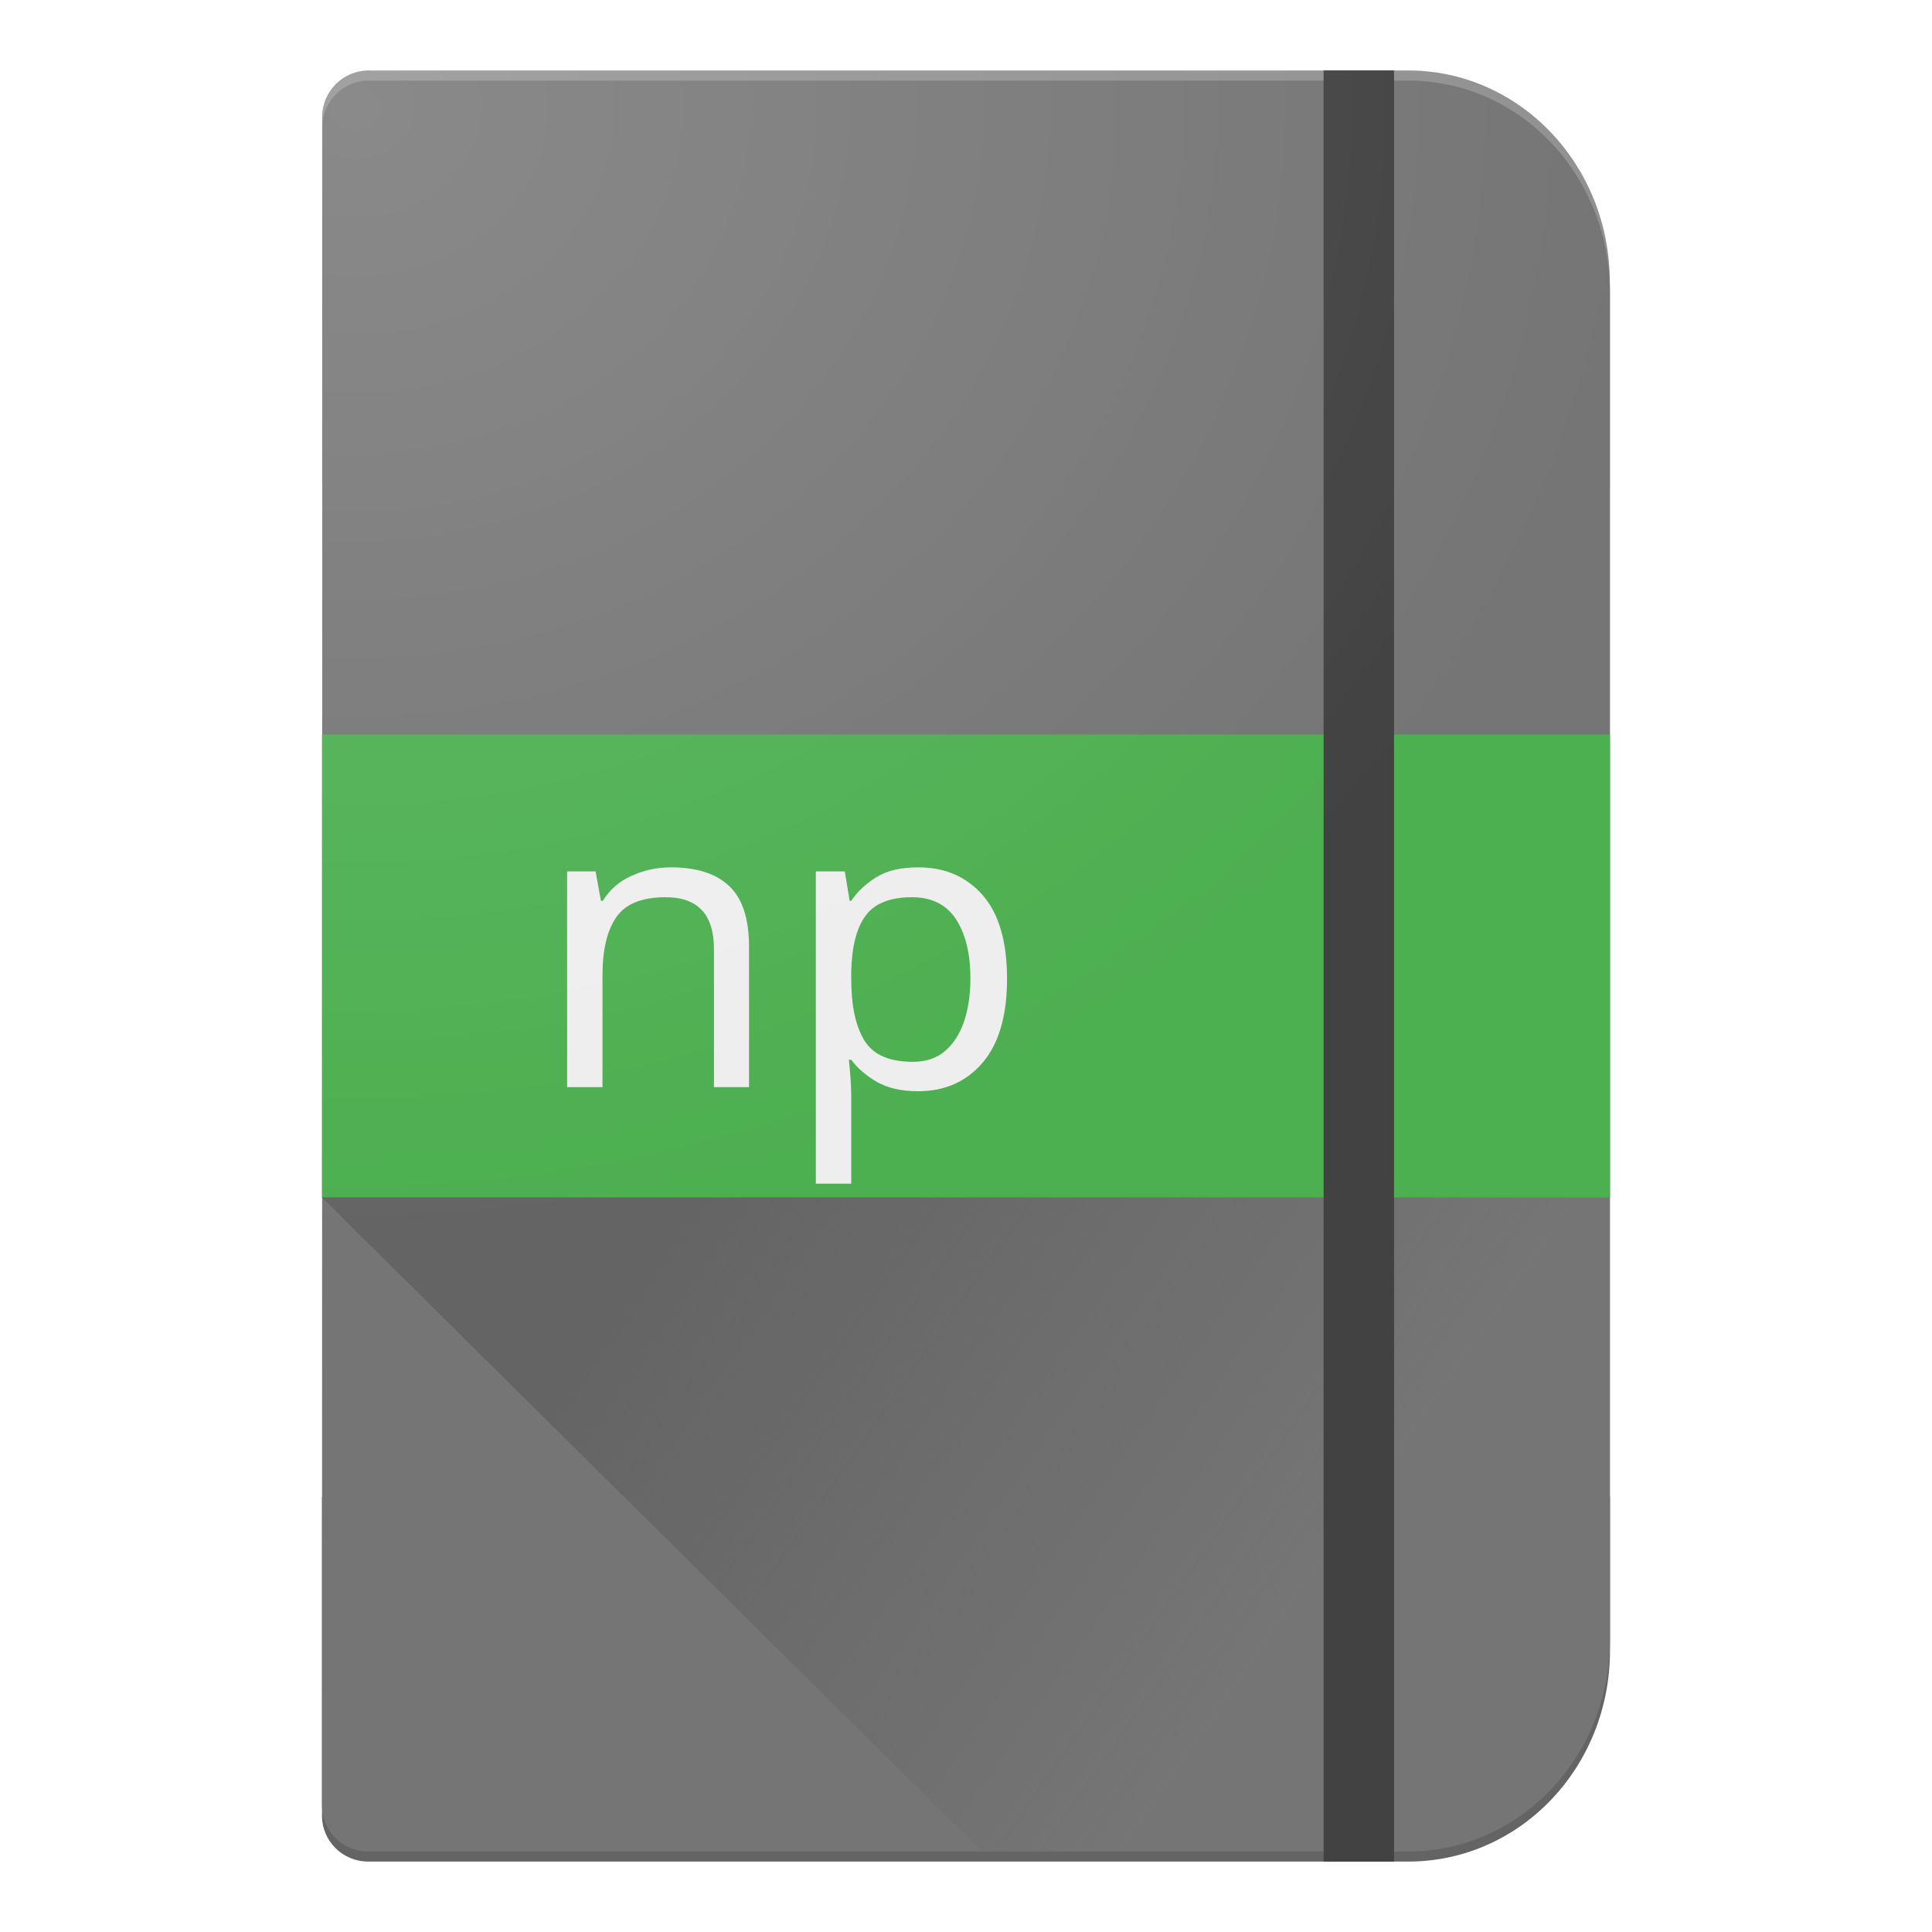
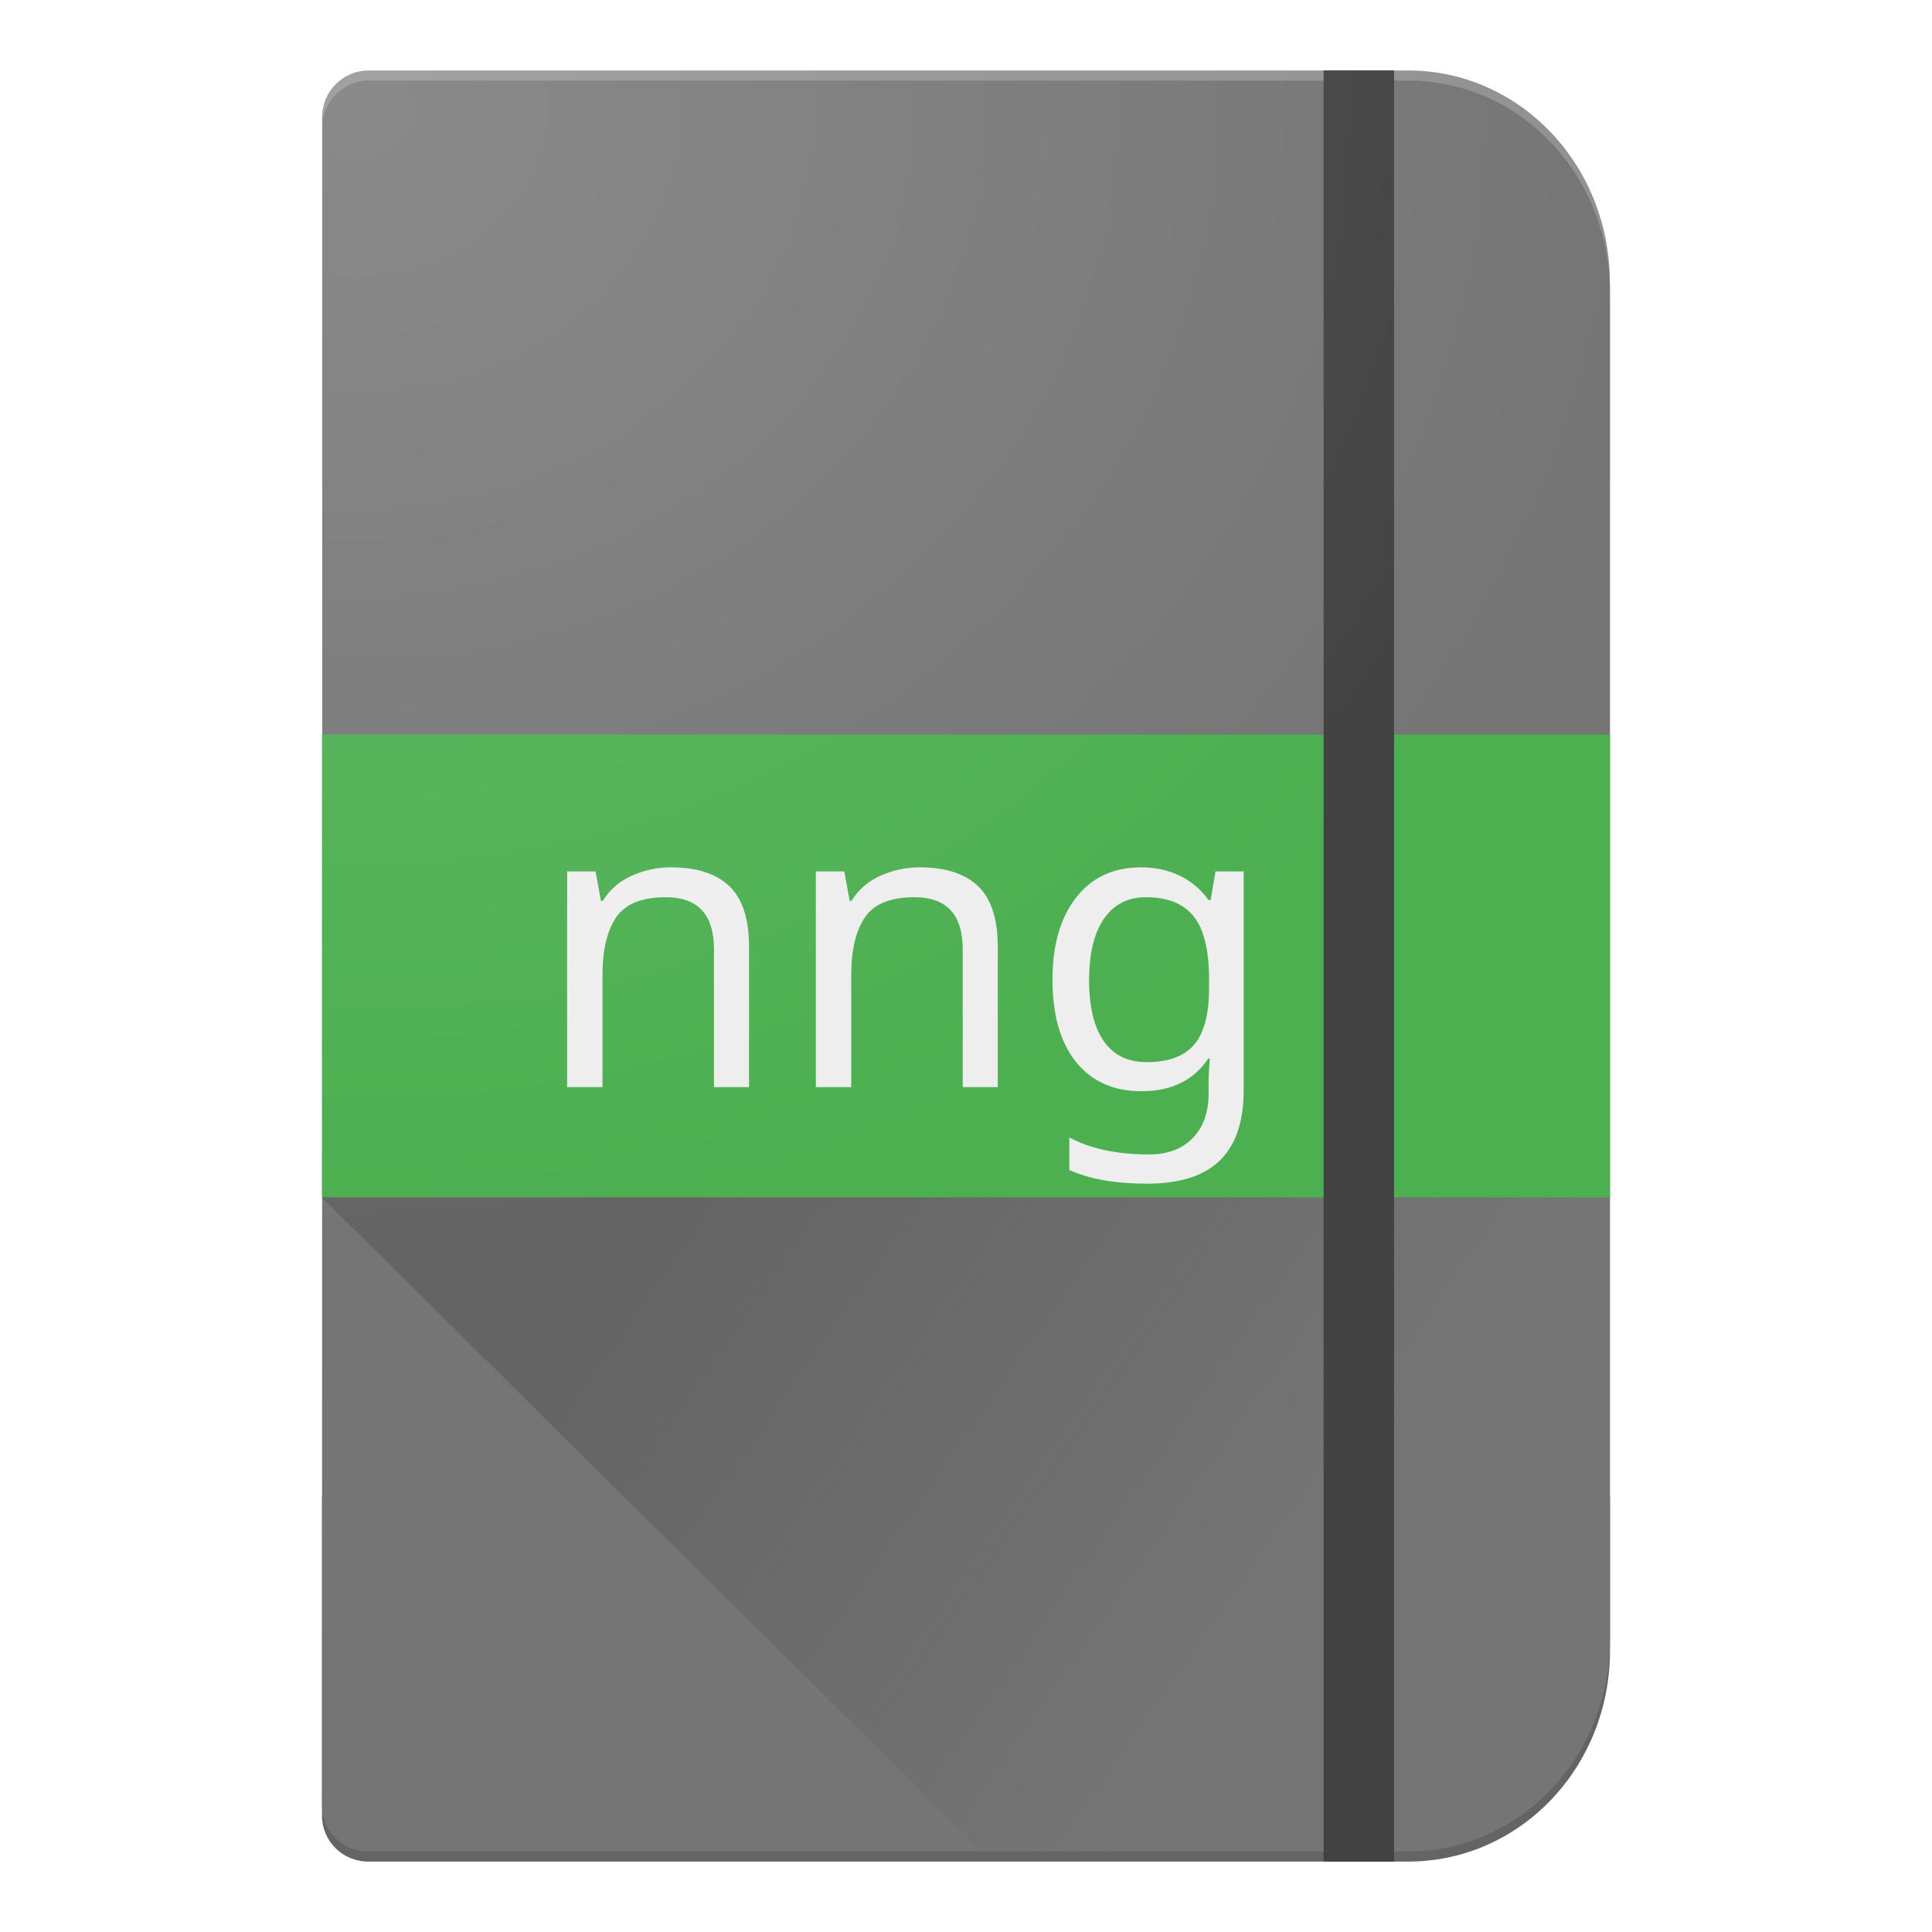
<svg xmlns="http://www.w3.org/2000/svg" xmlns:xlink="http://www.w3.org/1999/xlink" version="1.1" id="svg2" viewBox="0 0 192 192" height="192" width="192">
  <defs id="defs4">
    <linearGradient id="linearGradient4296">
      <stop id="stop4298" offset="0" style="stop-color:#646464;stop-opacity:1" />
      <stop id="stop4300" offset="1" style="stop-color:#646464;stop-opacity:0" />
    </linearGradient>
    <linearGradient id="Ombra_1">
      <stop style="stop-color:#ffffff;stop-opacity:0.15" offset="0" id="stop4284" />
      <stop style="stop-color:#ffffff;stop-opacity:0" offset="1" id="stop4286" />
    </linearGradient>
    <radialGradient gradientUnits="userSpaceOnUse" gradientTransform="matrix(0.01609262,1.678049,-1.91409,0.01835633,1708.088,-62.75943)" r="66.468" fy="874.184" fx="34.212" cy="874.184" cx="34.212" id="radialGradient4155" xlink:href="#Ombra_1" />
    <linearGradient gradientTransform="translate(0,-863.331)" gradientUnits="userSpaceOnUse" y2="1032.329" x2="121.988" y1="990.829" x1="62.5" id="linearGradient4280" xlink:href="#linearGradient4296" />
  </defs>
  <path style="fill:#646464;fill-opacity:1;stroke:#000000;stroke-width:0;stroke-linejoin:round;stroke-miterlimit:4;stroke-dasharray:none;stroke-opacity:1" d="m 32,148.749 0,31.688 c 0,2.529 2.048,4.564 4.593,4.564 l 5.454,0 33.331,0 64.568,0 c 11.11,0 20.054,-9.357 20.054,-20.98 l 0,-15.273 -128,0 z" id="rect4136-4-4" />
  <path style="fill:#919191;fill-opacity:1;stroke:#000000;stroke-width:0;stroke-linejoin:round;stroke-miterlimit:4;stroke-dasharray:none;stroke-opacity:1" d="m 36.659,7.002 c -2.573,0 -4.644,2.066 -4.644,4.633 l 0,36.598 c 0,0.05 0.009,0.097 0.014,0.146 l 127.955,0 0,-20.317 c -3e-5,-11.667 -8.944,-21.06 -20.054,-21.06 l -64.589,0 -33.31,0 -5.372,0 z" id="rect4136-4-3-3" />
  <path style="fill:#757575;fill-opacity:1;stroke:#000000;stroke-width:0;stroke-linejoin:round;stroke-miterlimit:4;stroke-dasharray:none;stroke-opacity:1" d="m 36.675,8.005 c -2.573,0 -4.644,2.072 -4.644,4.646 l -0.031,166.752 c 0,2.546 2.048,4.596 4.593,4.596 l 5.454,0 33.331,0 64.568,0 c 11.11,0 20.054,-9.421 20.054,-21.122 l 0,-133.749 c 0,-11.701 -8.944,-21.122 -20.054,-21.122 l -64.589,0 -33.31,0 -5.372,0 z" id="rect4136-40" />
  <rect style="fill:#4caf50;fill-opacity:1;stroke:#000000;stroke-width:0;stroke-linecap:butt;stroke-linejoin:round;stroke-miterlimit:4;stroke-dasharray:none;stroke-opacity:1" id="rect4167-1" width="128" height="46" x="32" y="73" ry="0" />
  <text xml:space="preserve" style="font-style:normal;font-weight:normal;font-size:40px;line-height:125%;font-family:Sans;letter-spacing:0px;word-spacing:0px;fill:#eeeeee;fill-opacity:1;stroke:none;stroke-width:1px;stroke-linecap:butt;stroke-linejoin:miter;stroke-opacity:1;" x="52.953" y="108.039" id="text4303-0">
-     <tspan id="tspan4305-8" x="52.953" y="108.039" style="fill:#eeeeee;fill-opacity:1;">np</tspan>
+     <tspan id="tspan4305-8" x="52.953" y="108.039" style="fill:#eeeeee;fill-opacity:1;">nng</tspan>
  </text>
  <path style="fill:url(#linearGradient4280);fill-opacity:1;stroke:#000000;stroke-width:0;stroke-linejoin:round;stroke-miterlimit:4;stroke-dasharray:none;stroke-opacity:1" d="m 32,119.001 0,0.012 65.588,64.984 42.346,0 c 4.149,0 7.996,-1.315 11.188,-3.57 l 5.707,-6.172 c 1.992,-3.283 3.16,-7.18 3.16,-11.381 l 0,-43.865 -0.008,-0.01 -127.98,0 z" id="rect4136-40-9" />
  <rect style="fill:#424242;fill-opacity:1;stroke:none;stroke-width:0;stroke-linecap:butt;stroke-linejoin:round;stroke-miterlimit:4;stroke-dasharray:none;stroke-opacity:1" id="rect4307-5" width="7" height="178.001" x="131.539" y="7" />
  <rect style="fill:url(#radialGradient4155);fill-opacity:1;stroke:none;stroke-width:0;stroke-linecap:butt;stroke-linejoin:round;stroke-miterlimit:4;stroke-dasharray:none;stroke-opacity:1" id="rect5460" width="132.936" height="182.434" x="29.404" y="4.607" />
</svg>
